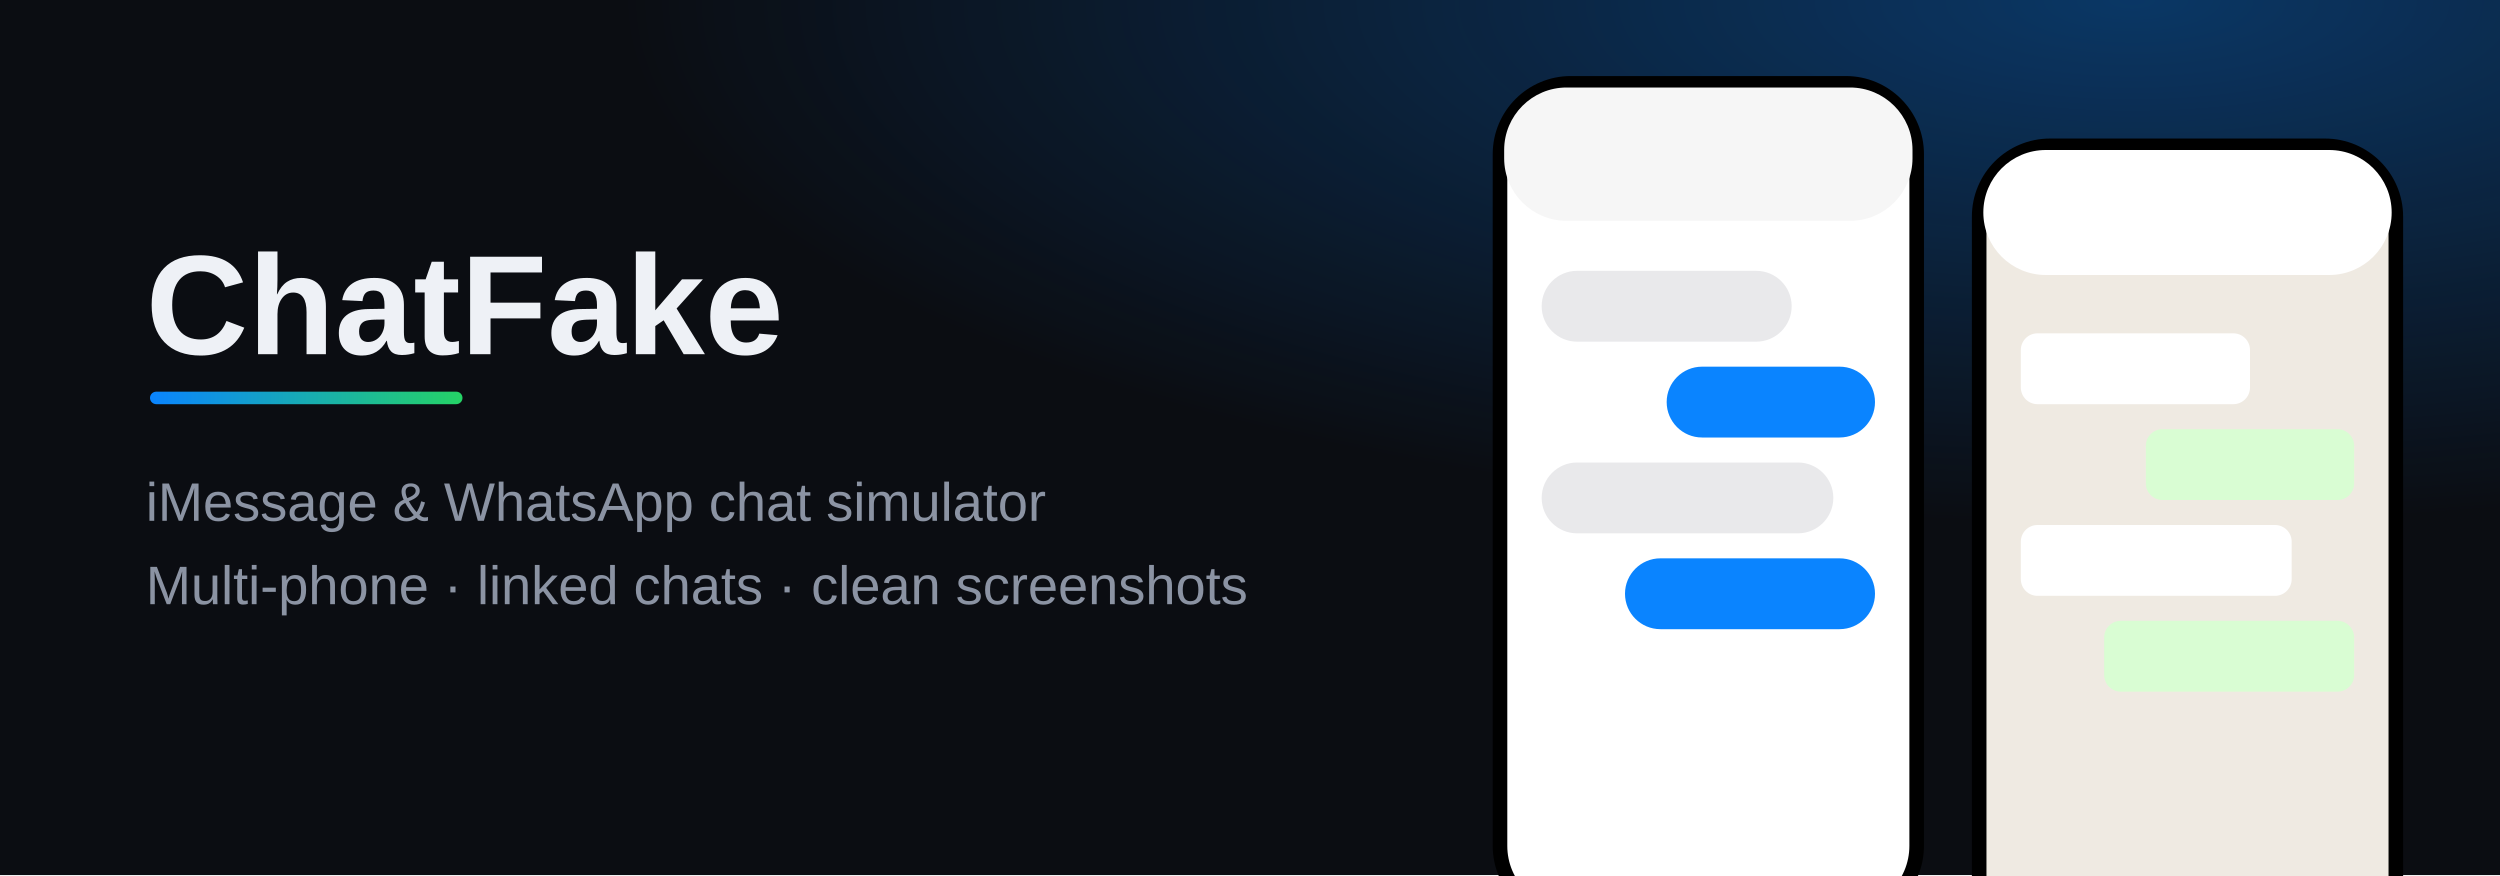
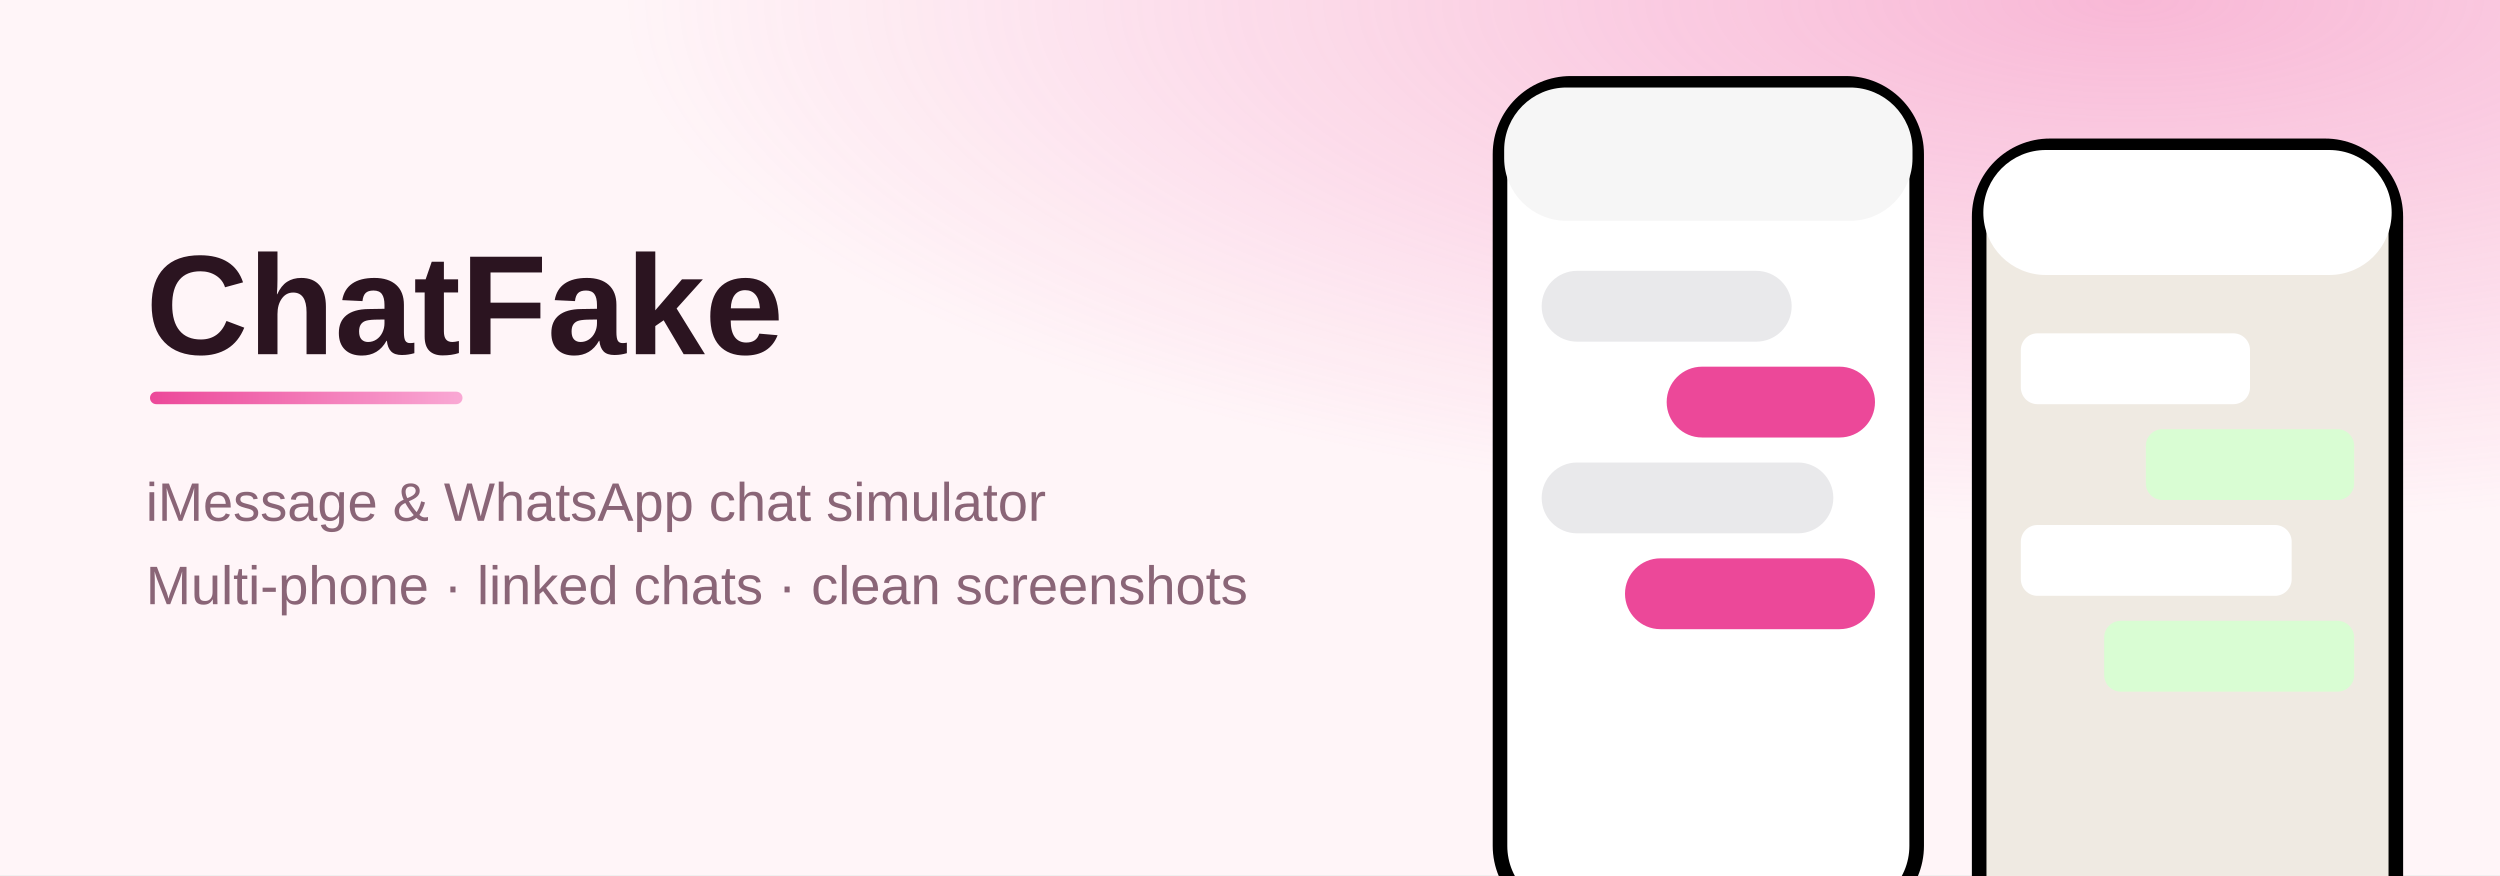
<svg xmlns="http://www.w3.org/2000/svg" viewBox="0 0 1200 420">
  <defs>
    <linearGradient id="g" x1="0" x2="1">
-       <stop offset="0" stop-color="#0a84ff" />
-       <stop offset="1" stop-color="#25d366" />
+       <stop offset="0" stop-color="#ec4899" />
+       <stop offset="1" stop-color="#f9a8d4" />
    </linearGradient>
    <radialGradient id="a" cx=".85" cy="0" r=".6">
-       <stop offset="0" stop-color="#0a84ff" stop-opacity=".35" />
-       <stop offset="1" stop-color="#0a84ff" stop-opacity="0" />
+       <stop offset="0" stop-color="#ec4899" stop-opacity=".35" />
+       <stop offset="1" stop-color="#ec4899" stop-opacity="0" />
    </radialGradient>
  </defs>
-   <rect width="1200" height="420" fill="#0b0d12" />
+   <rect width="1200" height="420" fill="#fff5f8" />
  <rect width="1200" height="420" fill="url(#a)" />
-   <text x="70" y="170" font-family="Segoe UI,Arial,sans-serif" font-size="68" font-weight="700" fill="#eef1f6">ChatFake</text>
+   <text x="70" y="170" font-family="Segoe UI,Arial,sans-serif" font-size="68" font-weight="700" fill="#2b1420">ChatFake</text>
  <rect x="72" y="188" width="150" height="6" rx="3" fill="url(#g)" />
-   <text x="70" y="250" font-family="Segoe UI,Arial,sans-serif" font-size="26" fill="#8b93a3">iMessage &amp; WhatsApp chat simulator</text>
-   <text x="70" y="290" font-family="Segoe UI,Arial,sans-serif" font-size="26" fill="#8b93a3">Multi-phone · linked chats · clean screenshots</text>
+   <text x="70" y="250" font-family="Segoe UI,Arial,sans-serif" font-size="26" fill="#8a6577">iMessage &amp; WhatsApp chat simulator</text>
+   <text x="70" y="290" font-family="Segoe UI,Arial,sans-serif" font-size="26" fill="#8a6577">Multi-phone · linked chats · clean screenshots</text>
  <g>
    <rect x="720" y="40" width="200" height="400" rx="34" fill="#fff" stroke="#000" stroke-width="7" />
    <rect x="722" y="42" width="196" height="64" rx="30" fill="#f6f6f6" />
    <rect x="740" y="130" width="120" height="34" rx="17" fill="#e9e9eb" />
-     <rect x="800" y="176" width="100" height="34" rx="17" fill="#0a84ff" />
+     <rect x="800" y="176" width="100" height="34" rx="17" fill="#ec4899" />
    <rect x="740" y="222" width="140" height="34" rx="17" fill="#e9e9eb" />
-     <rect x="780" y="268" width="120" height="34" rx="17" fill="#0a84ff" />
+     <rect x="780" y="268" width="120" height="34" rx="17" fill="#ec4899" />
  </g>
  <g>
    <rect x="950" y="70" width="200" height="400" rx="34" fill="#efeae2" stroke="#000" stroke-width="7" />
    <rect x="952" y="72" width="196" height="60" rx="30" fill="#fff" />
    <rect x="970" y="160" width="110" height="34" rx="8" fill="#fff" />
    <rect x="1030" y="206" width="100" height="34" rx="8" fill="#d9fdd3" />
    <rect x="970" y="252" width="130" height="34" rx="8" fill="#fff" />
    <rect x="1010" y="298" width="120" height="34" rx="8" fill="#d9fdd3" />
  </g>
</svg>
